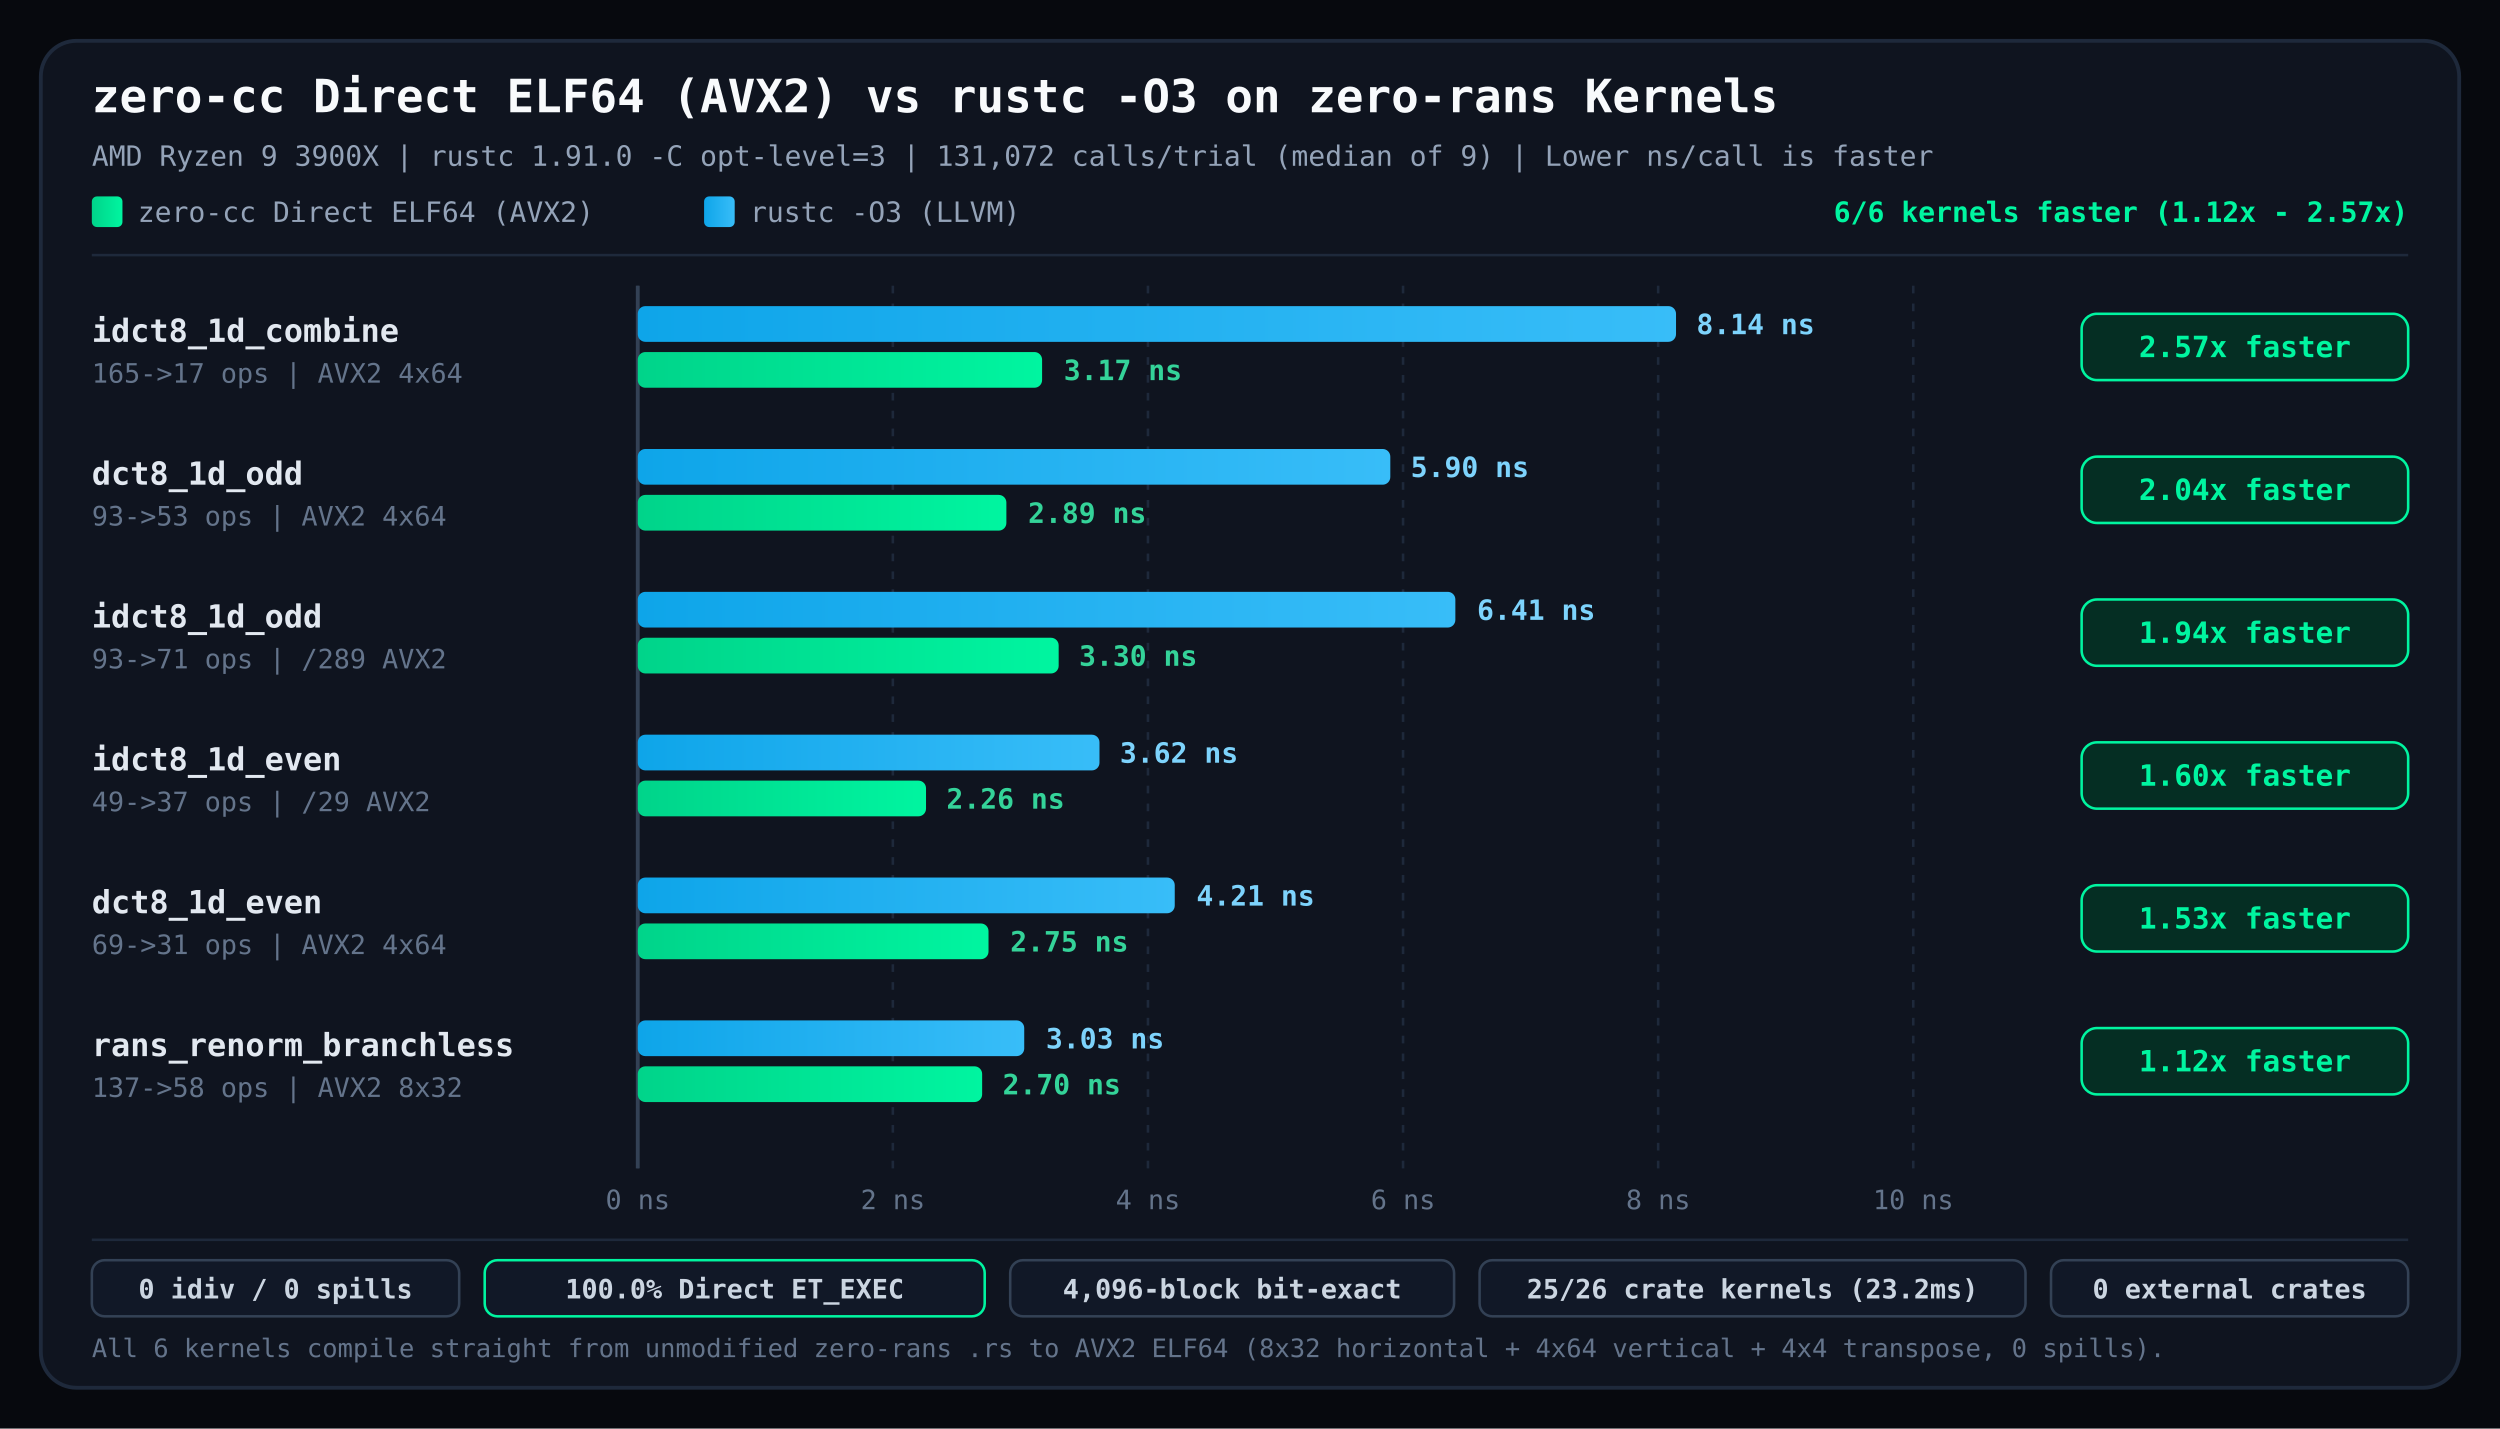
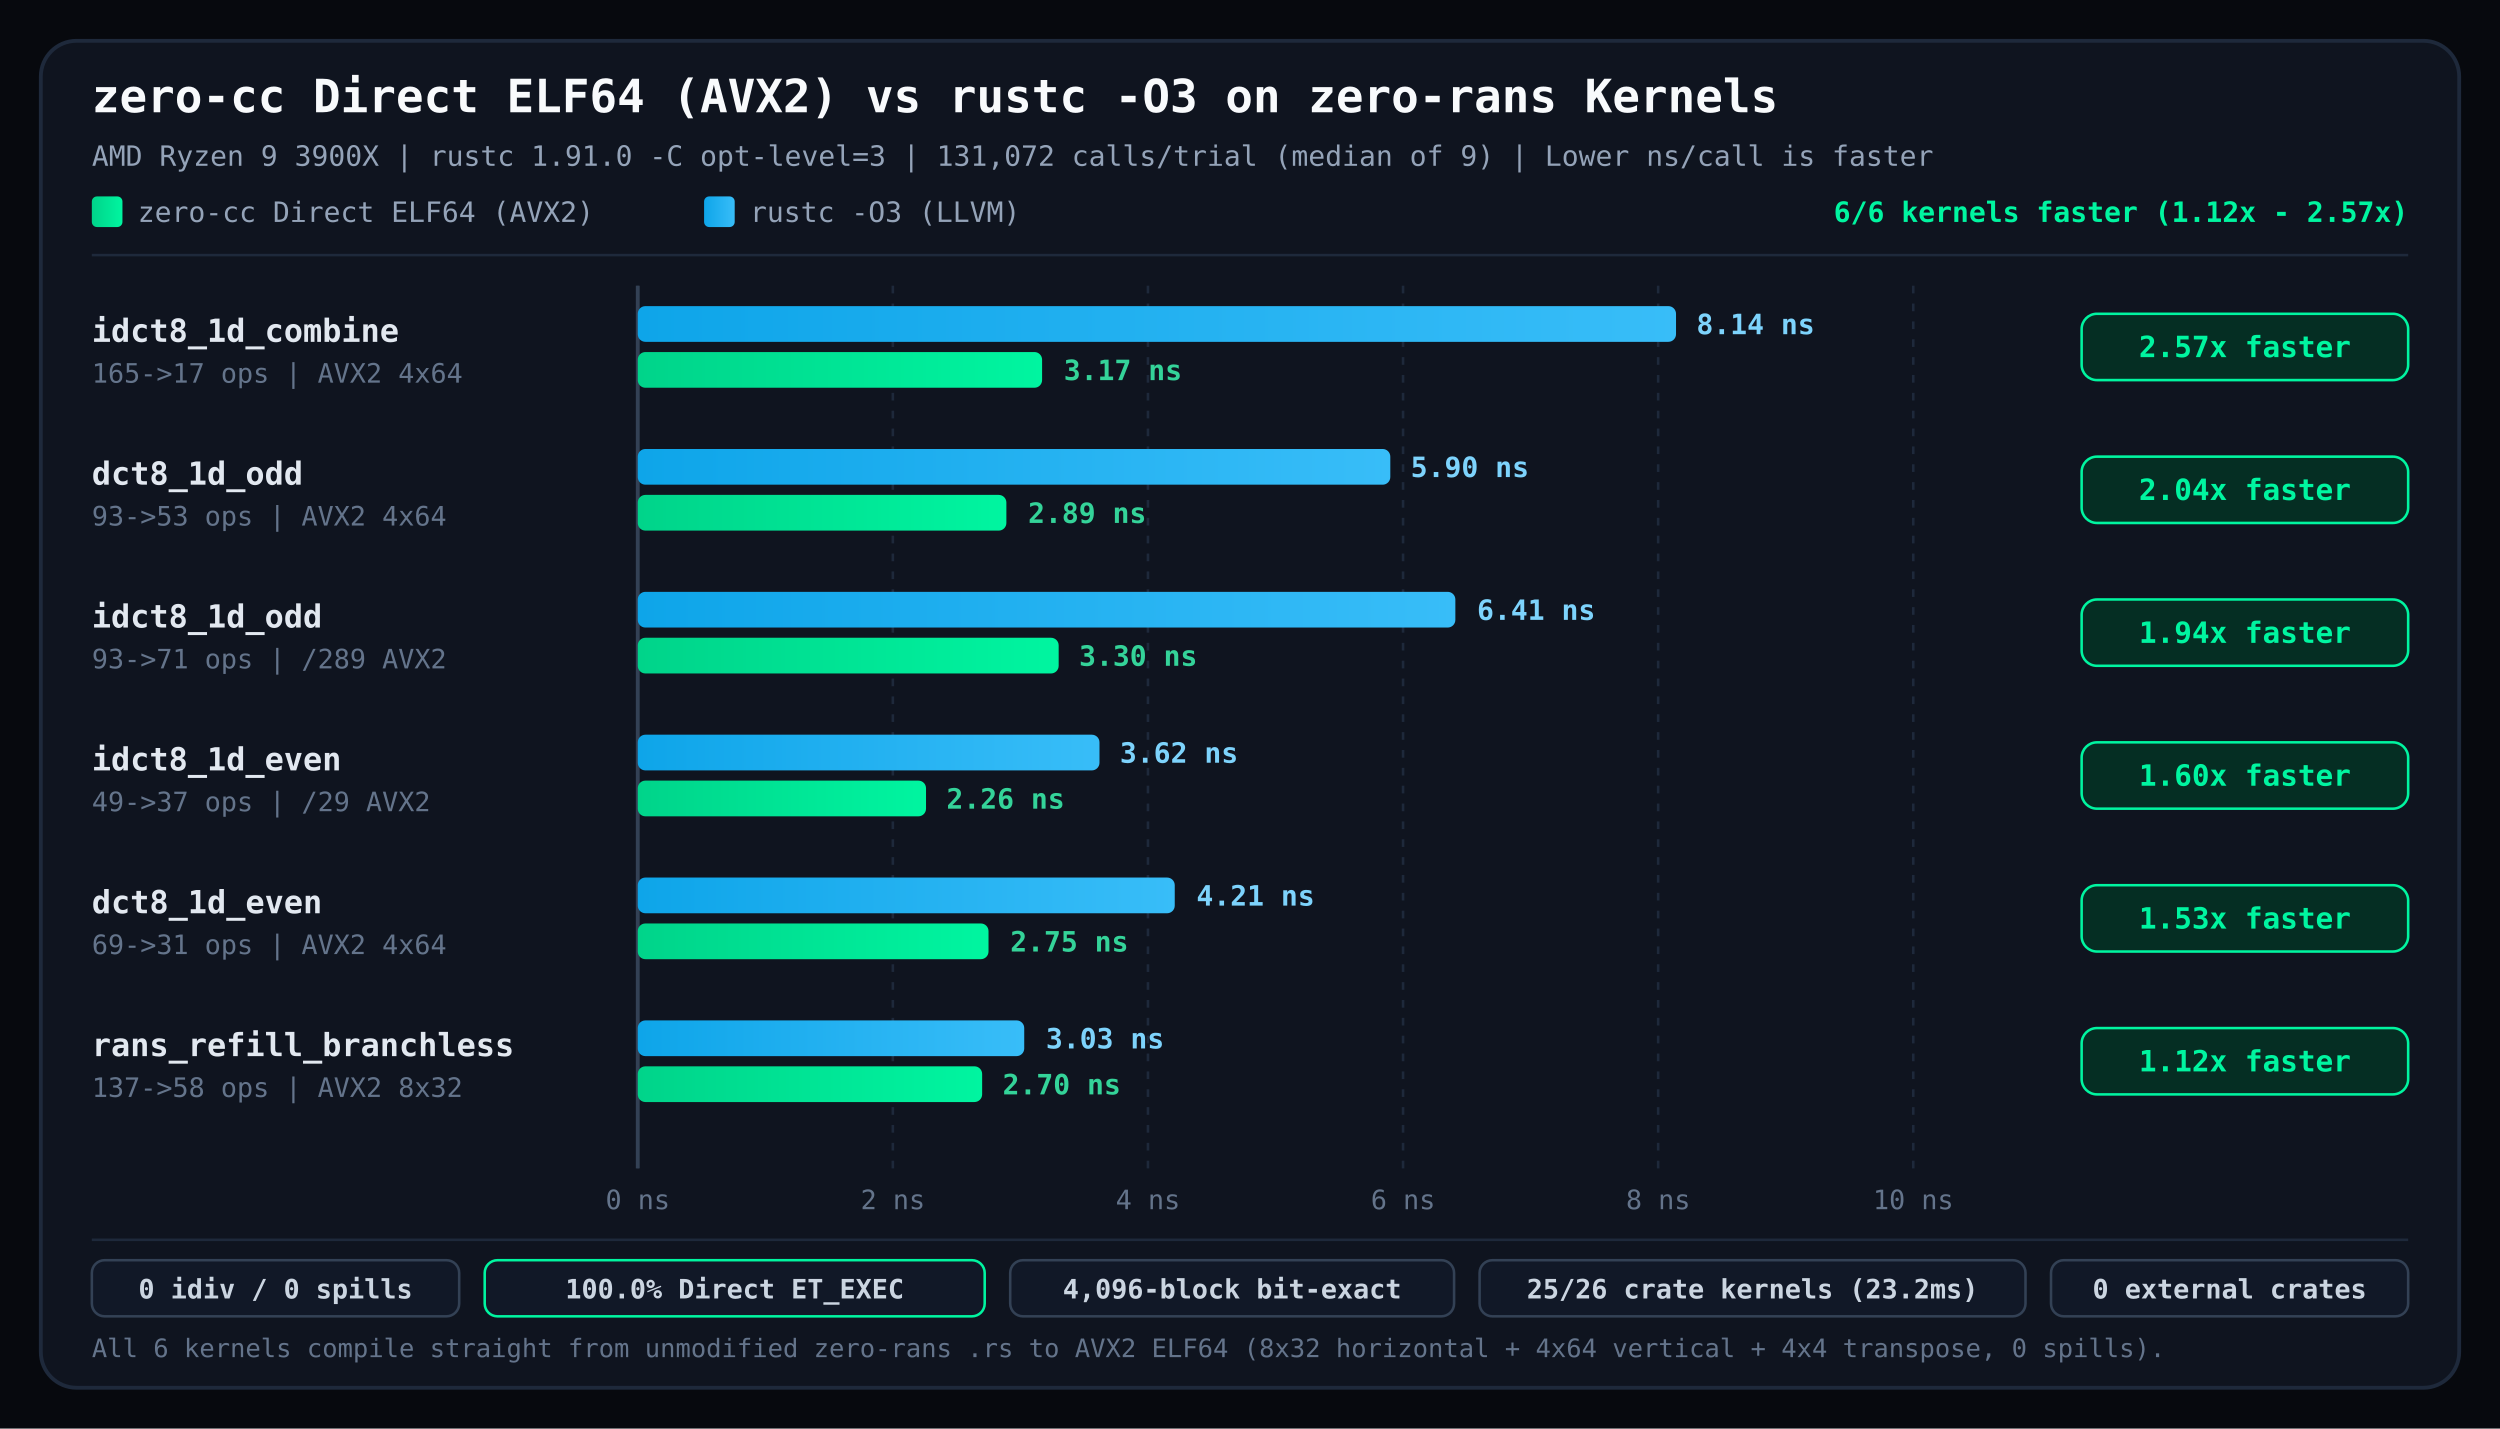
<svg xmlns="http://www.w3.org/2000/svg" viewBox="0 0 980 560" width="980" height="560" role="img" aria-label="zero-cc Direct ELF64 AVX2 vs rustc -O3 latency on 6 zero-rans kernels">
  <defs>
    <linearGradient id="gZcc" x1="0" y1="0" x2="1" y2="0">
      <stop offset="0%" stop-color="#00D48A" />
      <stop offset="100%" stop-color="#00F5A0" />
    </linearGradient>
    <linearGradient id="gRust" x1="0" y1="0" x2="1" y2="0">
      <stop offset="0%" stop-color="#0EA5E9" />
      <stop offset="100%" stop-color="#38BDF8" />
    </linearGradient>
    <style>
      .mono { font-family: ui-monospace, SFMono-Regular, Menlo, Monaco, Consolas, monospace; }
      .title { fill: #F8FAFC; font-size: 18px; font-weight: 700; }
      .sub { fill: #94A3B8; font-size: 11px; }
      .winSum { fill: #00F5A0; font-size: 11px; font-weight: 700; text-anchor: end; }
      .kname { fill: #E2E8F0; font-size: 12.5px; font-weight: 700; }
      .kmeta { fill: #64748B; font-size: 10.5px; }
      .valR { fill: #7DD3FC; font-size: 11px; font-weight: 600; }
      .valZ { fill: #34D399; font-size: 11px; font-weight: 700; }
      .tick { fill: #64748B; font-size: 10.5px; text-anchor: middle; }
      .badgeWin { fill: #00F5A0; font-size: 11.5px; font-weight: 700; text-anchor: middle; }
      .pill { fill: #CBD5E1; font-size: 10.5px; font-weight: 600; text-anchor: middle; }
      .foot { fill: #64748B; font-size: 10px; }
    </style>
  </defs>
  <rect width="980" height="560" fill="#07090E" />
  <rect x="16" y="16" width="948" height="528" rx="14" fill="#0F141F" stroke="#1E293B" stroke-width="1.5" />
  <text x="36" y="44" class="mono title">zero-cc Direct ELF64 (AVX2) vs rustc -O3 on zero-rans Kernels</text>
  <text x="36" y="65" class="mono sub">AMD Ryzen 9 3900X | rustc 1.91.0 -C opt-level=3 | 131,072 calls/trial (median of 9) | Lower ns/call is faster</text>
  <rect x="36" y="77" width="12" height="12" rx="2" fill="url(#gZcc)" />
  <text x="54" y="87" class="mono sub">zero-cc Direct ELF64 (AVX2)</text>
  <rect x="276" y="77" width="12" height="12" rx="2" fill="url(#gRust)" />
  <text x="294" y="87" class="mono sub">rustc -O3 (LLVM)</text>
  <text x="944" y="87" class="mono winSum">6/6 kernels faster (1.12x - 2.57x)</text>
  <line x1="36" y1="100" x2="944" y2="100" stroke="#1E293B" stroke-width="1" />
  <g stroke="#1E293B" stroke-width="1" stroke-dasharray="3,4">
    <line x1="250" y1="112" x2="250" y2="458" />
    <line x1="350" y1="112" x2="350" y2="458" />
    <line x1="450" y1="112" x2="450" y2="458" />
    <line x1="550" y1="112" x2="550" y2="458" />
    <line x1="650" y1="112" x2="650" y2="458" />
    <line x1="750" y1="112" x2="750" y2="458" />
  </g>
  <line x1="250" y1="112" x2="250" y2="458" stroke="#334155" stroke-width="1.5" />
  <text x="36" y="134" class="mono kname">idct8_1d_combine</text>
  <text x="36" y="150" class="mono kmeta">165-&gt;17 ops | AVX2 4x64</text>
  <rect x="250" y="120" width="407.0" height="14" rx="3" fill="url(#gRust)" />
  <text x="665" y="131" class="mono valR">8.14 ns</text>
  <rect x="250" y="138" width="158.5" height="14" rx="3" fill="url(#gZcc)" />
  <text x="417" y="149" class="mono valZ">3.17 ns</text>
  <rect x="816" y="123" width="128" height="26" rx="6" fill="#052E23" stroke="#00F5A0" stroke-width="1" />
  <text x="880" y="140" class="mono badgeWin">2.57x faster</text>
  <text x="36" y="190" class="mono kname">dct8_1d_odd</text>
  <text x="36" y="206" class="mono kmeta">93-&gt;53 ops | AVX2 4x64</text>
  <rect x="250" y="176" width="295.0" height="14" rx="3" fill="url(#gRust)" />
  <text x="553" y="187" class="mono valR">5.90 ns</text>
  <rect x="250" y="194" width="144.5" height="14" rx="3" fill="url(#gZcc)" />
  <text x="403" y="205" class="mono valZ">2.89 ns</text>
  <rect x="816" y="179" width="128" height="26" rx="6" fill="#052E23" stroke="#00F5A0" stroke-width="1" />
  <text x="880" y="196" class="mono badgeWin">2.04x faster</text>
  <text x="36" y="246" class="mono kname">idct8_1d_odd</text>
  <text x="36" y="262" class="mono kmeta">93-&gt;71 ops | /289 AVX2</text>
  <rect x="250" y="232" width="320.5" height="14" rx="3" fill="url(#gRust)" />
  <text x="579" y="243" class="mono valR">6.41 ns</text>
  <rect x="250" y="250" width="165.0" height="14" rx="3" fill="url(#gZcc)" />
  <text x="423" y="261" class="mono valZ">3.30 ns</text>
  <rect x="816" y="235" width="128" height="26" rx="6" fill="#052E23" stroke="#00F5A0" stroke-width="1" />
  <text x="880" y="252" class="mono badgeWin">1.94x faster</text>
  <text x="36" y="302" class="mono kname">idct8_1d_even</text>
  <text x="36" y="318" class="mono kmeta">49-&gt;37 ops | /29 AVX2</text>
  <rect x="250" y="288" width="181.0" height="14" rx="3" fill="url(#gRust)" />
  <text x="439" y="299" class="mono valR">3.62 ns</text>
  <rect x="250" y="306" width="113.0" height="14" rx="3" fill="url(#gZcc)" />
  <text x="371" y="317" class="mono valZ">2.26 ns</text>
  <rect x="816" y="291" width="128" height="26" rx="6" fill="#052E23" stroke="#00F5A0" stroke-width="1" />
  <text x="880" y="308" class="mono badgeWin">1.60x faster</text>
  <text x="36" y="358" class="mono kname">dct8_1d_even</text>
  <text x="36" y="374" class="mono kmeta">69-&gt;31 ops | AVX2 4x64</text>
  <rect x="250" y="344" width="210.5" height="14" rx="3" fill="url(#gRust)" />
  <text x="469" y="355" class="mono valR">4.21 ns</text>
  <rect x="250" y="362" width="137.5" height="14" rx="3" fill="url(#gZcc)" />
  <text x="396" y="373" class="mono valZ">2.75 ns</text>
  <rect x="816" y="347" width="128" height="26" rx="6" fill="#052E23" stroke="#00F5A0" stroke-width="1" />
  <text x="880" y="364" class="mono badgeWin">1.53x faster</text>
-   <text x="36" y="414" class="mono kname">rans_renorm_branchless</text>
+   <text x="36" y="414" class="mono kname">rans_refill_branchless</text>
  <text x="36" y="430" class="mono kmeta">137-&gt;58 ops | AVX2 8x32</text>
  <rect x="250" y="400" width="151.5" height="14" rx="3" fill="url(#gRust)" />
  <text x="410" y="411" class="mono valR">3.03 ns</text>
  <rect x="250" y="418" width="135.0" height="14" rx="3" fill="url(#gZcc)" />
  <text x="393" y="429" class="mono valZ">2.70 ns</text>
  <rect x="816" y="403" width="128" height="26" rx="6" fill="#052E23" stroke="#00F5A0" stroke-width="1" />
  <text x="880" y="420" class="mono badgeWin">1.12x faster</text>
  <text x="250" y="474" class="mono tick">0 ns</text>
  <text x="350" y="474" class="mono tick">2 ns</text>
  <text x="450" y="474" class="mono tick">4 ns</text>
  <text x="550" y="474" class="mono tick">6 ns</text>
  <text x="650" y="474" class="mono tick">8 ns</text>
  <text x="750" y="474" class="mono tick">10 ns</text>
  <line x1="36" y1="486" x2="944" y2="486" stroke="#1E293B" stroke-width="1" />
  <rect x="36" y="494" width="144" height="22" rx="5" fill="#111827" stroke="#334155" />
  <text x="108" y="509" class="mono pill">0 idiv / 0 spills</text>
  <rect x="190" y="494" width="196" height="22" rx="5" fill="#111827" stroke="#00F5A0" />
  <text x="288" y="509" class="mono pill">100.0% Direct ET_EXEC</text>
  <rect x="396" y="494" width="174" height="22" rx="5" fill="#111827" stroke="#334155" />
  <text x="483" y="509" class="mono pill">4,096-block bit-exact</text>
  <rect x="580" y="494" width="214" height="22" rx="5" fill="#111827" stroke="#334155" />
  <text x="687" y="509" class="mono pill">25/26 crate kernels (23.2ms)</text>
  <rect x="804" y="494" width="140" height="22" rx="5" fill="#111827" stroke="#334155" />
  <text x="874" y="509" class="mono pill">0 external crates</text>
  <text x="36" y="532" class="mono foot">All 6 kernels compile straight from unmodified zero-rans .rs to AVX2 ELF64 (8x32 horizontal + 4x64 vertical + 4x4 transpose, 0 spills).</text>
</svg>
